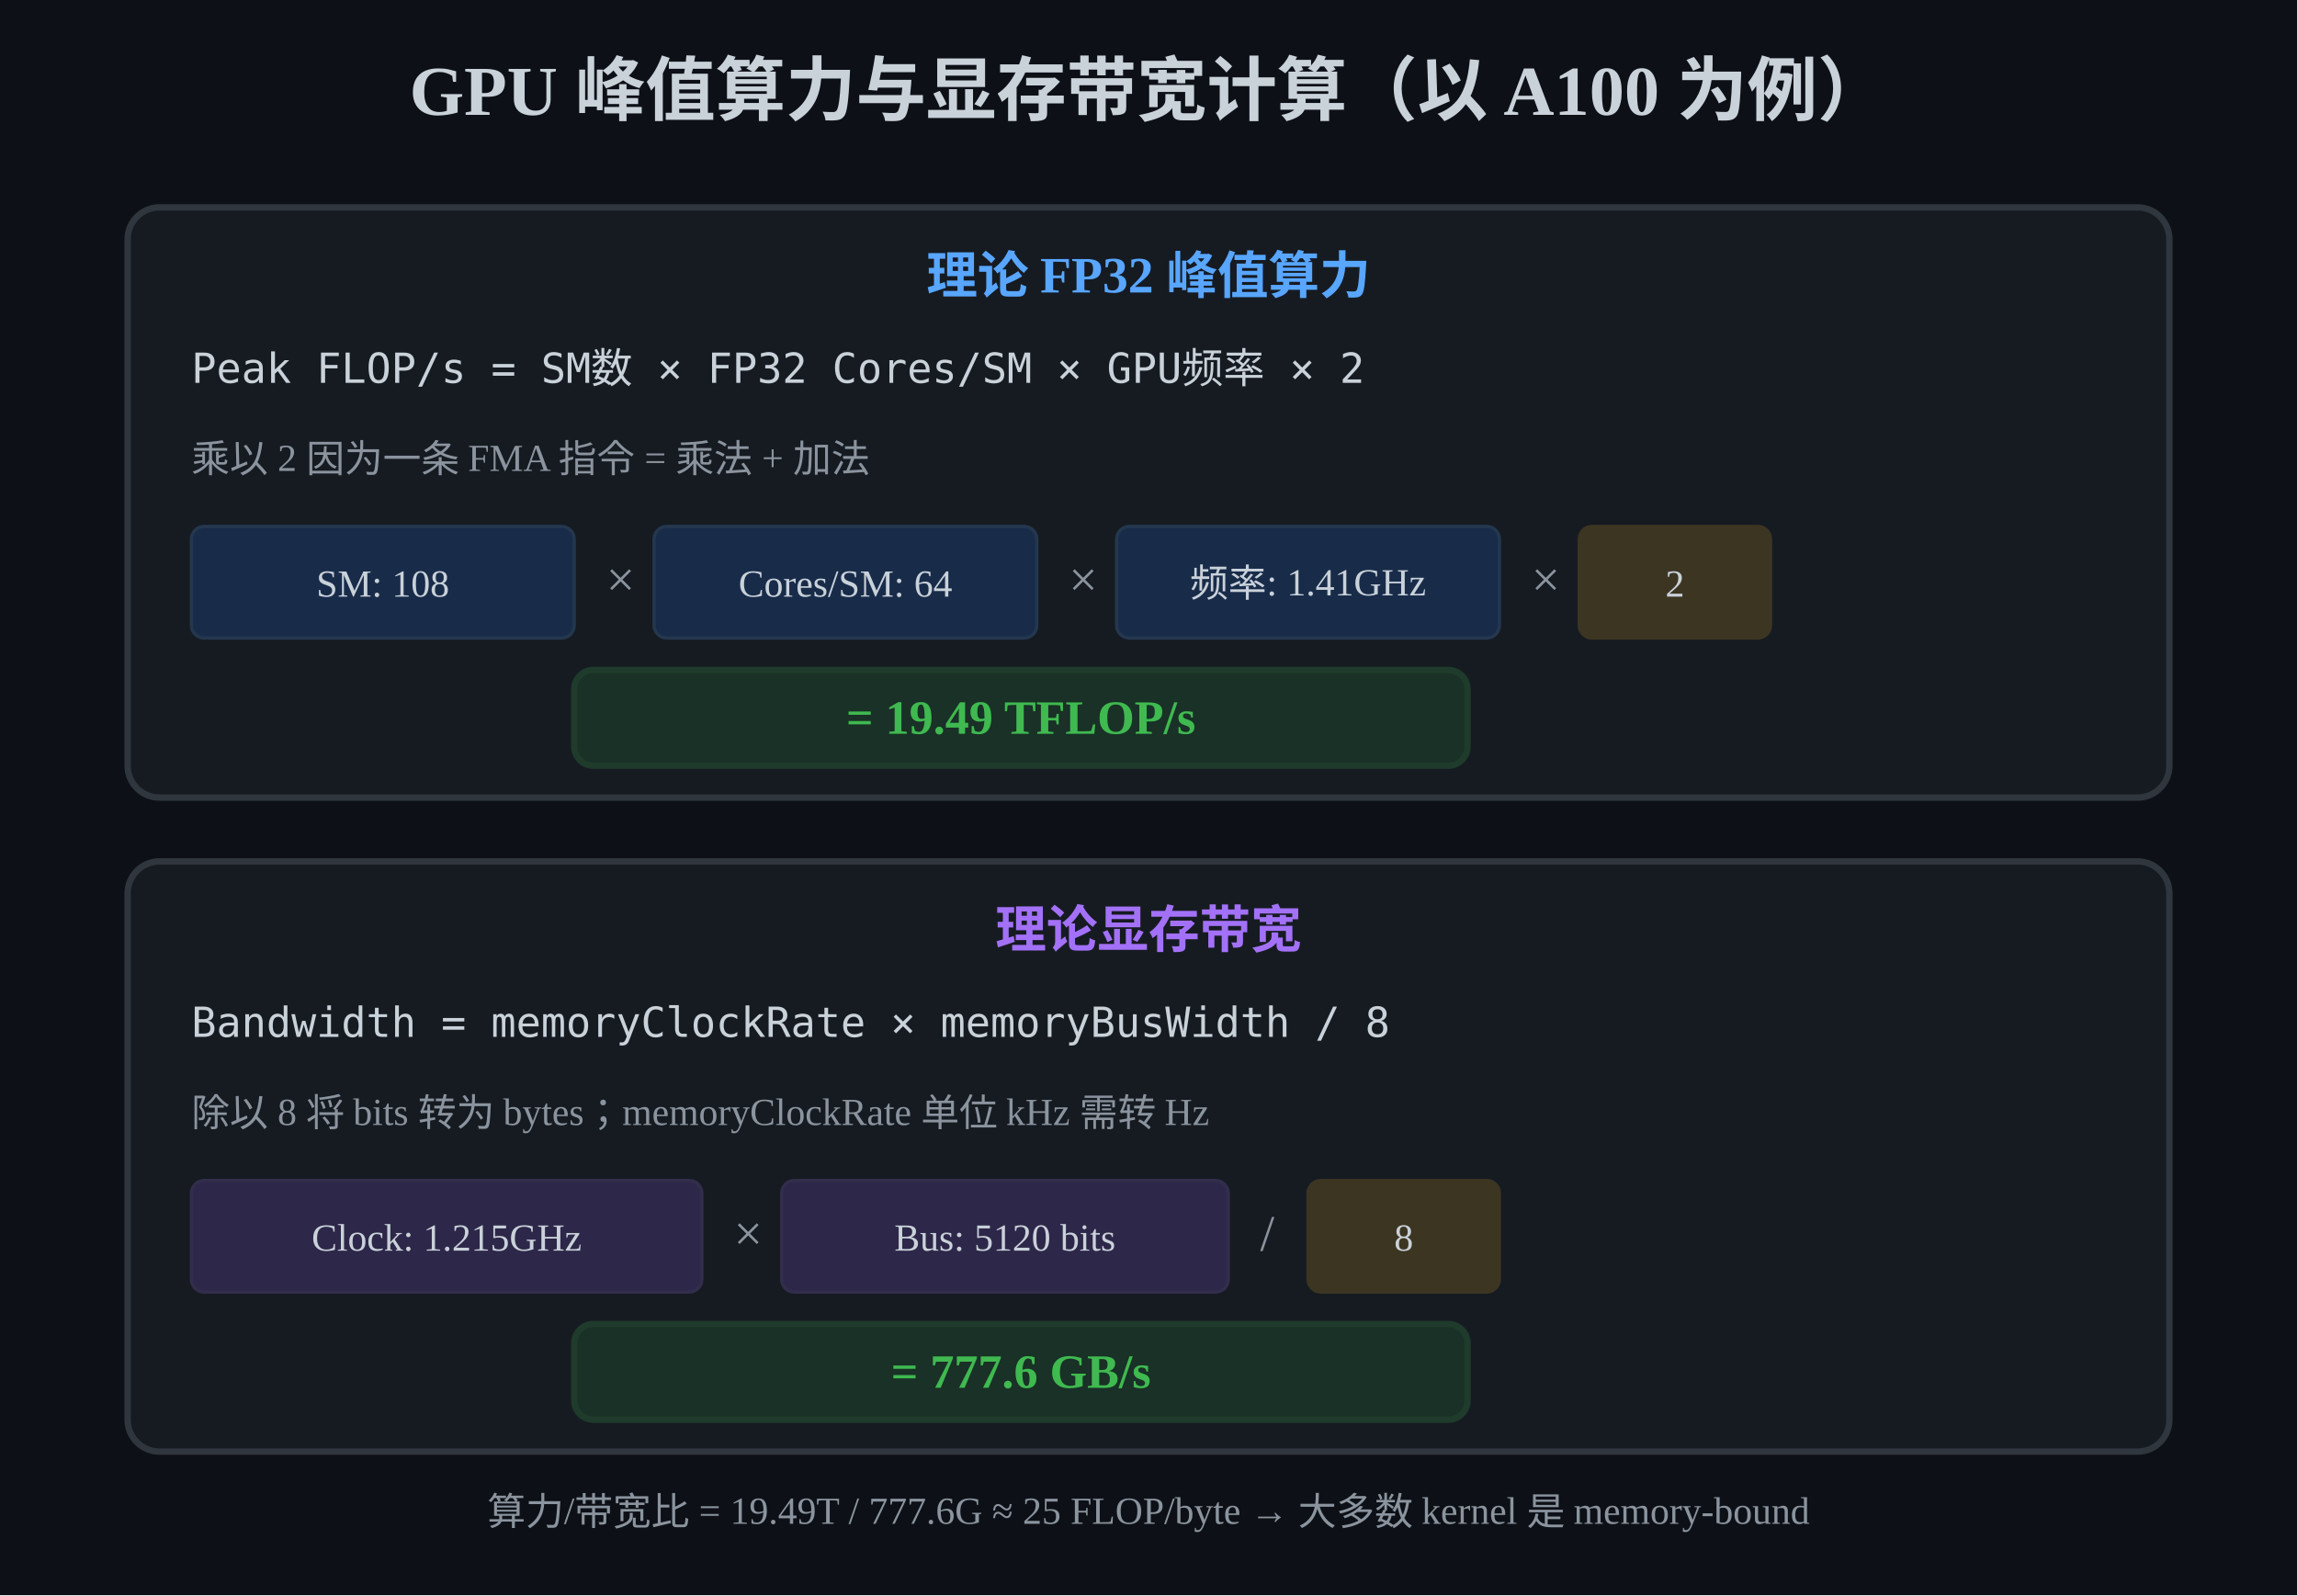
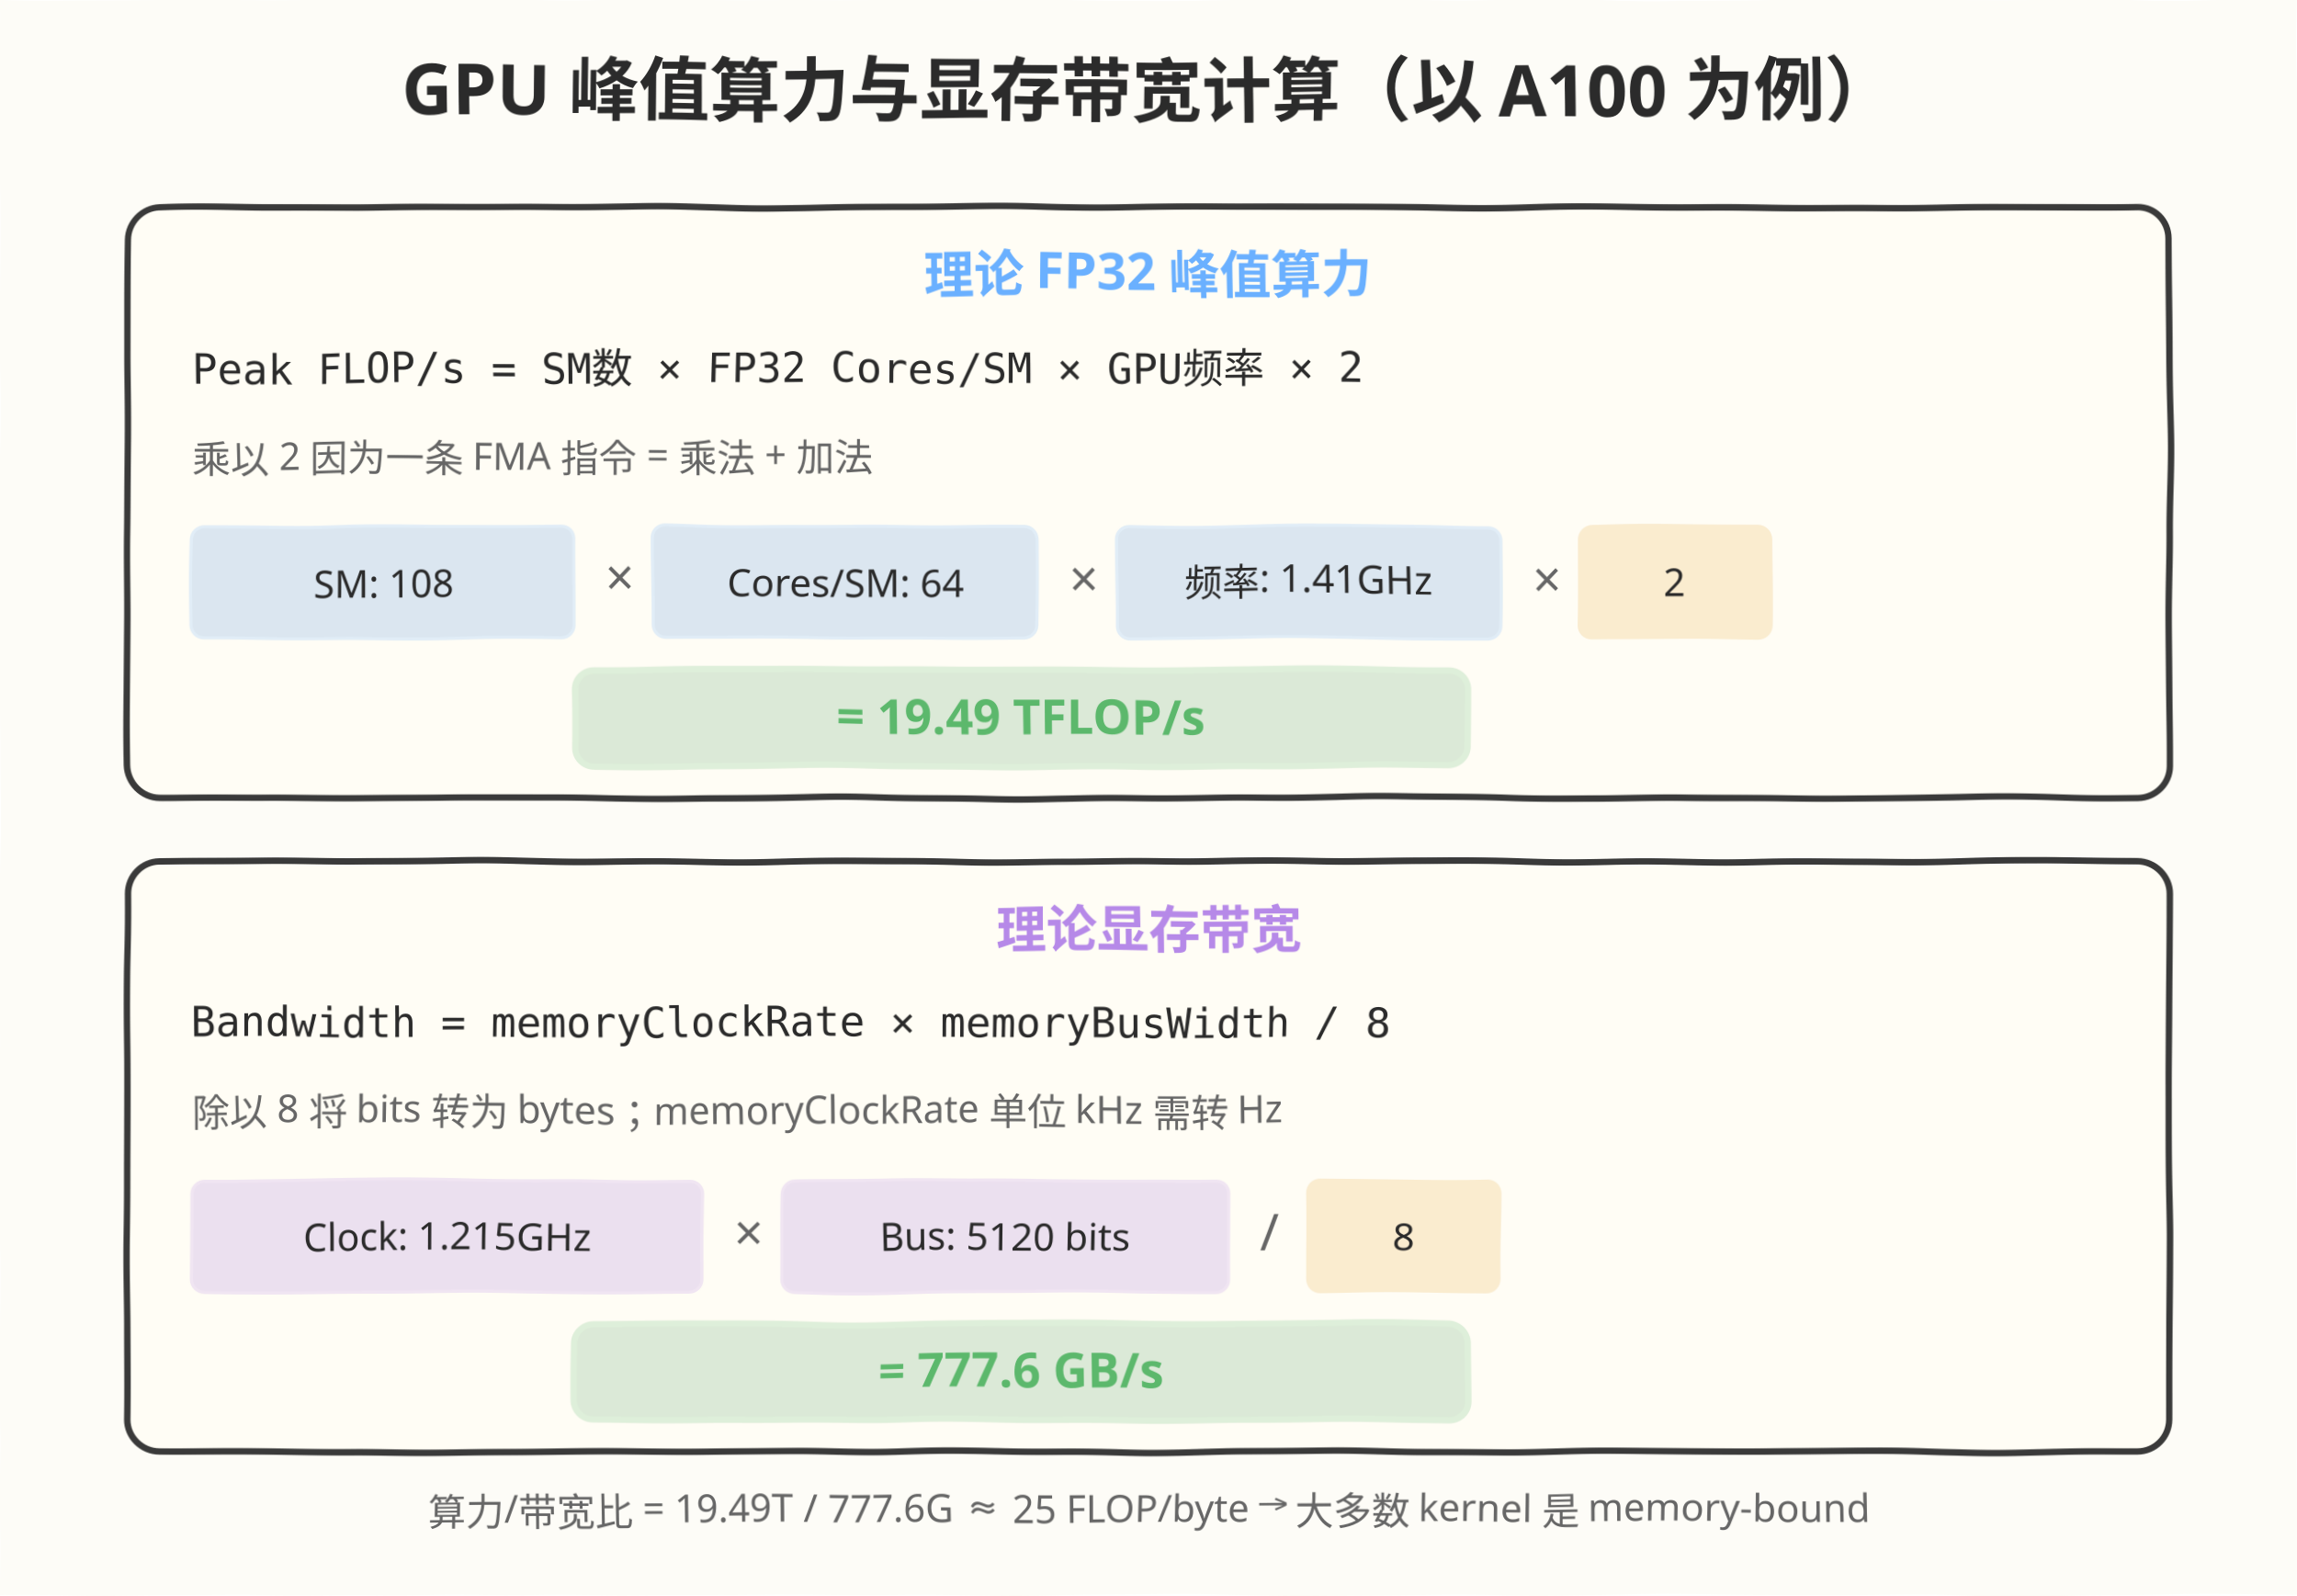
- <svg xmlns="http://www.w3.org/2000/svg" width="720" height="500" viewBox="0 0 720 500">
-   <rect width="720" height="500" fill="#0d1117" />
-   <text x="360" y="36" text-anchor="middle" font-size="22" font-weight="bold" fill="#c9d1d9">GPU 峰值算力与显存带宽计算（以 A100 为例）</text>
-   <rect x="40" y="65" width="640" height="185" rx="10" fill="#161b22" stroke="#30363d" stroke-width="2" />
-   <text x="360" y="92" text-anchor="middle" font-size="16" font-weight="bold" fill="#58a6ff">理论 FP32 峰值算力</text>
-   <text x="60" y="120" font-size="13" fill="#c9d1d9" font-family="monospace">Peak FLOP/s = SM数 × FP32 Cores/SM × GPU频率 × 2</text>
-   <text x="60" y="148" font-size="12" fill="#8b949e">乘以 2 因为一条 FMA 指令 = 乘法 + 加法</text>
-   <g transform="translate(60, 165)">
-     <rect x="0" y="0" width="120" height="35" rx="4" fill="#1f6feb" opacity="0.2" stroke="#58a6ff" />
-     <text x="60" y="22" text-anchor="middle" font-size="12" fill="#c9d1d9">SM: 108</text>
-     <text x="130" y="22" font-size="16" fill="#8b949e">×</text>
-     <rect x="145" y="0" width="120" height="35" rx="4" fill="#1f6feb" opacity="0.2" stroke="#58a6ff" />
-     <text x="205" y="22" text-anchor="middle" font-size="12" fill="#c9d1d9">Cores/SM: 64</text>
-     <text x="275" y="22" font-size="16" fill="#8b949e">×</text>
-     <rect x="290" y="0" width="120" height="35" rx="4" fill="#1f6feb" opacity="0.2" stroke="#58a6ff" />
-     <text x="350" y="22" text-anchor="middle" font-size="12" fill="#c9d1d9">频率: 1.41GHz</text>
-     <text x="420" y="22" font-size="16" fill="#8b949e">×</text>
-     <rect x="435" y="0" width="60" height="35" rx="4" fill="#d29922" opacity="0.2" stroke="#d29922" />
-     <text x="465" y="22" text-anchor="middle" font-size="12" fill="#c9d1d9">2</text>
+ <svg xmlns="http://www.w3.org/2000/svg" width="720" height="500" viewBox="0 0 720 500" font-family="'Comic Sans MS','Marker Felt','Segoe UI',cursive">
+   <defs>
+     <filter id="sketch" x="-3%" y="-3%" width="106%" height="106%">
+       <feTurbulence type="fractalNoise" baseFrequency="0.018" numOctaves="2" seed="4" result="n" />
+       <feDisplacementMap in="SourceGraphic" in2="n" scale="1.8" />
+     </filter>
+   </defs>
+   <g filter="url(#sketch)">
+     <rect width="720" height="500" fill="#fdfcf7" />
+     <text x="360" y="36" text-anchor="middle" font-size="22" font-weight="bold" fill="#2b2b2b">GPU 峰值算力与显存带宽计算（以 A100 为例）</text>
+     <rect x="40" y="65" width="640" height="185" rx="10" fill="#fffdf5" stroke="#3a3a3a" stroke-width="2" />
+     <text x="360" y="92" text-anchor="middle" font-size="16" font-weight="bold" fill="#6ab0ff">理论 FP32 峰值算力</text>
+     <text x="60" y="120" font-size="13" fill="#2b2b2b" font-family="monospace">Peak FLOP/s = SM数 × FP32 Cores/SM × GPU频率 × 2</text>
+     <text x="60" y="148" font-size="12" fill="#666666">乘以 2 因为一条 FMA 指令 = 乘法 + 加法</text>
+     <g transform="translate(60, 165)">
+       <rect x="0" y="0" width="120" height="35" rx="4" fill="#4a8edb" opacity="0.2" stroke="#6ab0ff" />
+       <text x="60" y="22" text-anchor="middle" font-size="12" fill="#2b2b2b">SM: 108</text>
+       <text x="130" y="22" font-size="16" fill="#666666">×</text>
+       <rect x="145" y="0" width="120" height="35" rx="4" fill="#4a8edb" opacity="0.2" stroke="#6ab0ff" />
+       <text x="205" y="22" text-anchor="middle" font-size="12" fill="#2b2b2b">Cores/SM: 64</text>
+       <text x="275" y="22" font-size="16" fill="#666666">×</text>
+       <rect x="290" y="0" width="120" height="35" rx="4" fill="#4a8edb" opacity="0.2" stroke="#6ab0ff" />
+       <text x="350" y="22" text-anchor="middle" font-size="12" fill="#2b2b2b">频率: 1.41GHz</text>
+       <text x="420" y="22" font-size="16" fill="#666666">×</text>
+       <rect x="435" y="0" width="60" height="35" rx="4" fill="#e8a838" opacity="0.2" stroke="#e8a838" />
+       <text x="465" y="22" text-anchor="middle" font-size="12" fill="#2b2b2b">2</text>
+     </g>
+     <rect x="180" y="210" width="280" height="30" rx="6" fill="#4a9d5f" opacity="0.2" stroke="#5cb86c" stroke-width="2" />
+     <text x="320" y="230" text-anchor="middle" font-size="15" fill="#5cb86c" font-weight="bold">= 19.49 TFLOP/s</text>
+     <rect x="40" y="270" width="640" height="185" rx="10" fill="#fffdf5" stroke="#3a3a3a" stroke-width="2" />
+     <text x="360" y="297" text-anchor="middle" font-size="16" font-weight="bold" fill="#b689e8">理论显存带宽</text>
+     <text x="60" y="325" font-size="13" fill="#2b2b2b" font-family="monospace">Bandwidth = memoryClockRate × memoryBusWidth / 8</text>
+     <text x="60" y="353" font-size="12" fill="#666666">除以 8 将 bits 转为 bytes；memoryClockRate 单位 kHz 需转 Hz</text>
+     <g transform="translate(60, 370)">
+       <rect x="0" y="0" width="160" height="35" rx="4" fill="#9b6dd9" opacity="0.2" stroke="#b689e8" />
+       <text x="80" y="22" text-anchor="middle" font-size="12" fill="#2b2b2b">Clock: 1.215GHz</text>
+       <text x="170" y="22" font-size="16" fill="#666666">×</text>
+       <rect x="185" y="0" width="140" height="35" rx="4" fill="#9b6dd9" opacity="0.2" stroke="#b689e8" />
+       <text x="255" y="22" text-anchor="middle" font-size="12" fill="#2b2b2b">Bus: 5120 bits</text>
+       <text x="335" y="22" font-size="16" fill="#666666">/</text>
+       <rect x="350" y="0" width="60" height="35" rx="4" fill="#e8a838" opacity="0.2" stroke="#e8a838" />
+       <text x="380" y="22" text-anchor="middle" font-size="12" fill="#2b2b2b">8</text>
+     </g>
+     <rect x="180" y="415" width="280" height="30" rx="6" fill="#4a9d5f" opacity="0.2" stroke="#5cb86c" stroke-width="2" />
+     <text x="320" y="435" text-anchor="middle" font-size="15" fill="#5cb86c" font-weight="bold">= 777.6 GB/s</text>
+     <text x="360" y="478" text-anchor="middle" font-size="12" fill="#666666">算力/带宽比 = 19.49T / 777.6G ≈ 25 FLOP/byte → 大多数 kernel 是 memory-bound</text>
  </g>
-   <rect x="180" y="210" width="280" height="30" rx="6" fill="#238636" opacity="0.2" stroke="#3fb950" stroke-width="2" />
-   <text x="320" y="230" text-anchor="middle" font-size="15" fill="#3fb950" font-weight="bold">= 19.49 TFLOP/s</text>
-   <rect x="40" y="270" width="640" height="185" rx="10" fill="#161b22" stroke="#30363d" stroke-width="2" />
-   <text x="360" y="297" text-anchor="middle" font-size="16" font-weight="bold" fill="#a371f7">理论显存带宽</text>
-   <text x="60" y="325" font-size="13" fill="#c9d1d9" font-family="monospace">Bandwidth = memoryClockRate × memoryBusWidth / 8</text>
-   <text x="60" y="353" font-size="12" fill="#8b949e">除以 8 将 bits 转为 bytes；memoryClockRate 单位 kHz 需转 Hz</text>
-   <g transform="translate(60, 370)">
-     <rect x="0" y="0" width="160" height="35" rx="4" fill="#8957e5" opacity="0.2" stroke="#a371f7" />
-     <text x="80" y="22" text-anchor="middle" font-size="12" fill="#c9d1d9">Clock: 1.215GHz</text>
-     <text x="170" y="22" font-size="16" fill="#8b949e">×</text>
-     <rect x="185" y="0" width="140" height="35" rx="4" fill="#8957e5" opacity="0.2" stroke="#a371f7" />
-     <text x="255" y="22" text-anchor="middle" font-size="12" fill="#c9d1d9">Bus: 5120 bits</text>
-     <text x="335" y="22" font-size="16" fill="#8b949e">/</text>
-     <rect x="350" y="0" width="60" height="35" rx="4" fill="#d29922" opacity="0.2" stroke="#d29922" />
-     <text x="380" y="22" text-anchor="middle" font-size="12" fill="#c9d1d9">8</text>
-   </g>
-   <rect x="180" y="415" width="280" height="30" rx="6" fill="#238636" opacity="0.2" stroke="#3fb950" stroke-width="2" />
-   <text x="320" y="435" text-anchor="middle" font-size="15" fill="#3fb950" font-weight="bold">= 777.6 GB/s</text>
-   <text x="360" y="478" text-anchor="middle" font-size="12" fill="#8b949e">算力/带宽比 = 19.49T / 777.6G ≈ 25 FLOP/byte → 大多数 kernel 是 memory-bound</text>
</svg>
